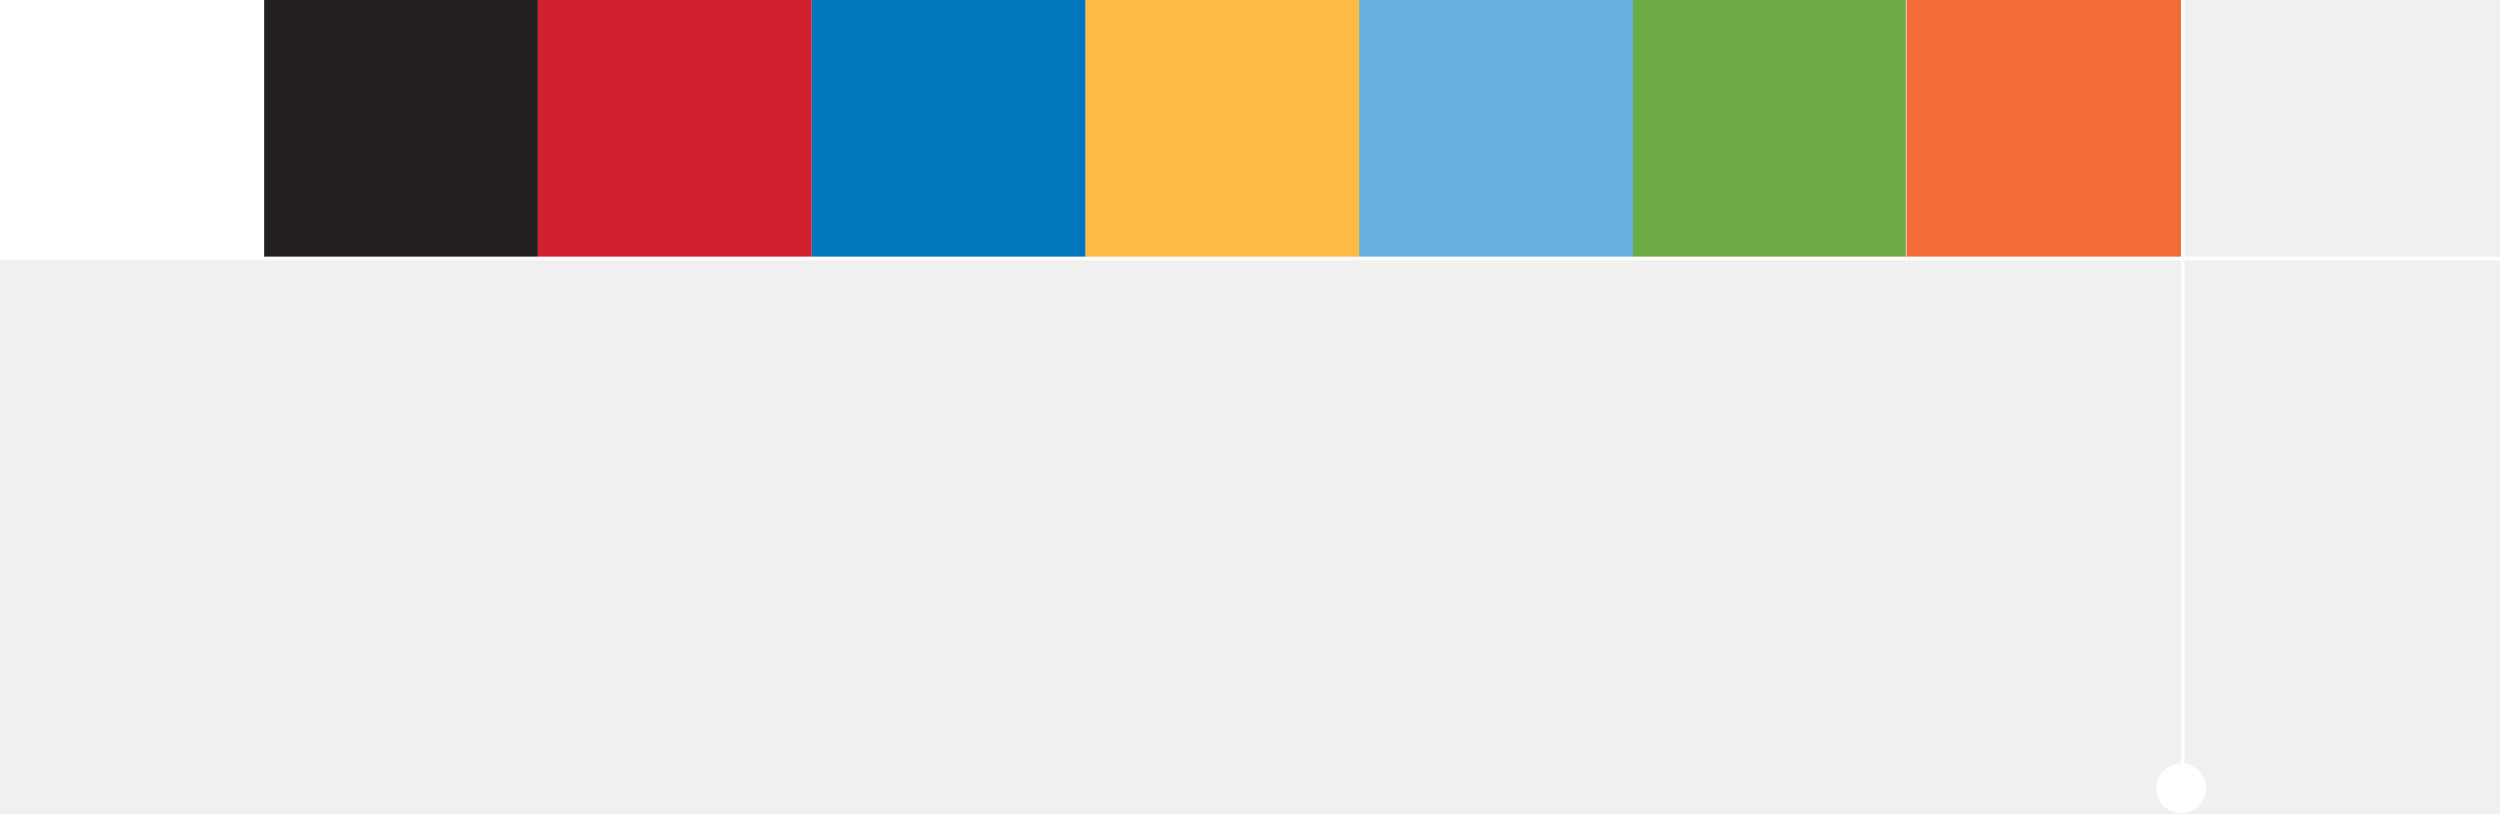
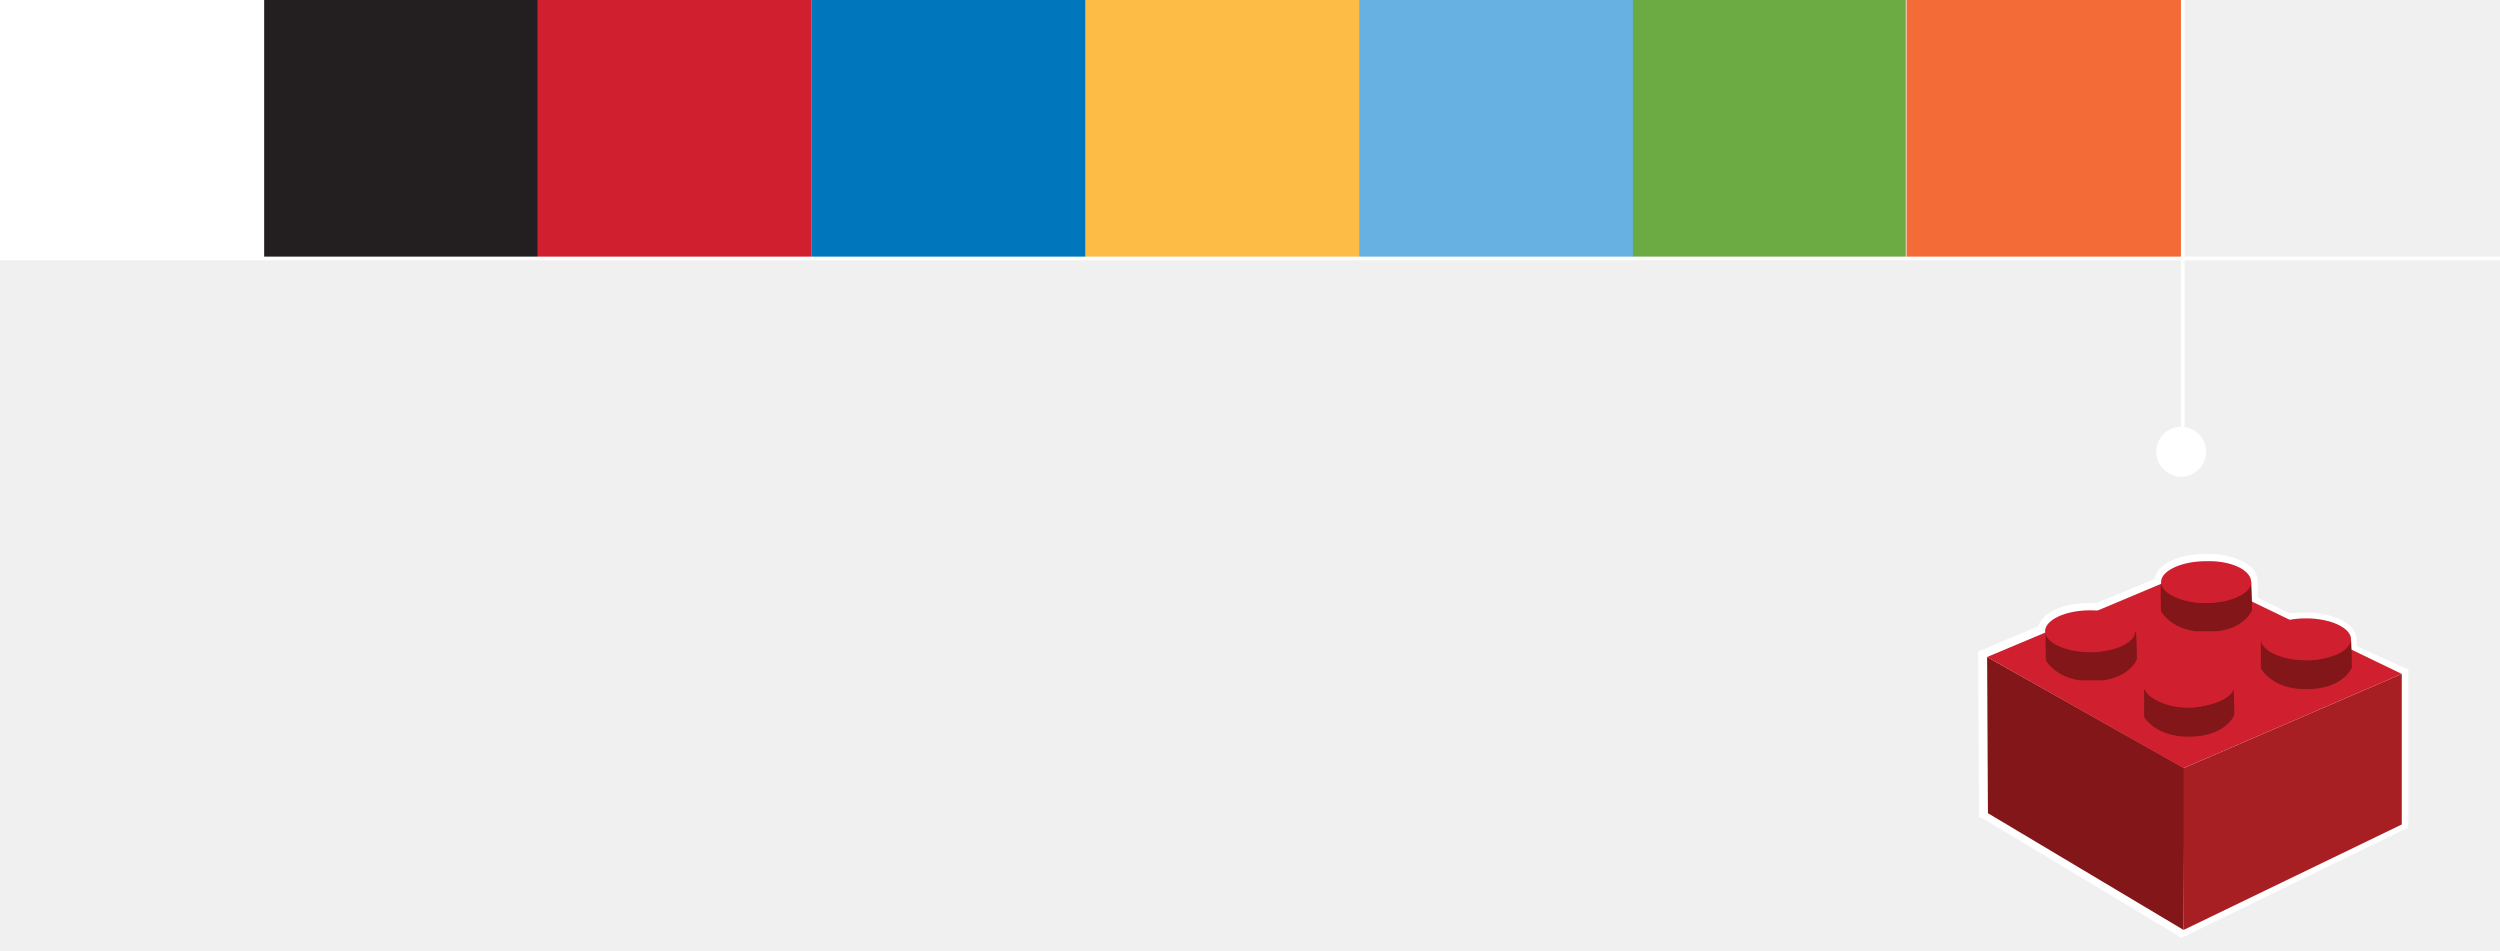
- <svg xmlns="http://www.w3.org/2000/svg" xmlns:xlink="http://www.w3.org/1999/xlink" version="1.1" id="Layer_1" x="0px" y="0px" viewBox="0 0 310.5 101" style="enable-background:new 0 0 310.5 101;" xml:space="preserve">
+ <svg xmlns="http://www.w3.org/2000/svg" xmlns:xlink="http://www.w3.org/1999/xlink" version="1.1" id="Layer_1" x="0px" y="0px" viewBox="0 0 310.5 118" style="enable-background:new 0 0 310.5 118;" xml:space="preserve">
  <style type="text/css">
	.st0{fill:#F36C38;}
	.st1{fill:#6CAB43;}
	.st2{fill:#66B1E2;}
	.st3{fill:#FDBC46;}
	.st4{fill:#0076BD;}
	.st5{fill:#D0202F;}
	.st6{fill:#231F20;}
	.st7{fill:#FFFFFF;}
	.st8{clip-path:url(#SVGID_2_);}
	.st9{fill:none;stroke:#FFFFFF;stroke-width:0.455;}
	.st10{clip-path:url(#SVGID_4_);}
+ 	.st11{fill:none;stroke:#FFFFFF;stroke-width:0.824;stroke-miterlimit:10;}
+ 	.st12{fill:#821619;}
+ 	.st13{fill:#A81F23;}
+ 	.st14{clip-path:url(#SVGID_6_);}
+ 	.st15{clip-path:url(#SVGID_8_);}
+ 	.st16{clip-path:url(#SVGID_10_);}
+ 	.st17{clip-path:url(#SVGID_12_);}
</style>
  <g id="Layer_2">
    <g id="Layer_1-2">
      <rect x="236.8" class="st0" width="34.3" height="32.1" />
      <rect x="202.7" class="st1" width="34" height="32.1" />
      <rect x="168.8" class="st2" width="34" height="32.1" />
      <rect x="134.8" class="st3" width="34" height="32.1" />
      <rect x="100.8" class="st4" width="34" height="32.1" />
      <rect x="66.8" class="st5" width="34" height="32.1" />
      <rect x="32.8" class="st6" width="34" height="32.1" />
      <rect class="st7" width="32.8" height="32.1" />
      <g>
-         <defs>
-           <rect id="SVGID_1_" width="310.5" height="101" />
-         </defs>
-         <clipPath id="SVGID_2_">
-           <use xlink:href="#SVGID_1_" style="overflow:visible;" />
-         </clipPath>
-         <g class="st8">
-           <line class="st9" x1="0" y1="32.1" x2="310.5" y2="32.1" />
+         <g>
+           <g>
+             <defs>
+               <rect id="SVGID_1_" width="310.5" height="59.2" />
+             </defs>
+             <clipPath id="SVGID_2_">
+               <use xlink:href="#SVGID_1_" style="overflow:visible;" />
+             </clipPath>
+             <g class="st8">
+               <line class="st9" x1="0" y1="32.1" x2="310.5" y2="32.1" />
+             </g>
+           </g>
        </g>
      </g>
-       <line class="st9" x1="271.1" y1="0" x2="271.1" y2="96.5" />
+       <line class="st9" x1="271.1" y1="0" x2="271.1" y2="55.5" />
      <g>
-         <defs>
-           <rect id="SVGID_3_" width="310.5" height="101" />
-         </defs>
-         <clipPath id="SVGID_4_">
-           <use xlink:href="#SVGID_3_" style="overflow:visible;" />
-         </clipPath>
-         <g class="st10">
-           <path class="st7" d="M270.9,101c1.7,0,3.1-1.4,3.1-3.1s-1.4-3.1-3.1-3.1c-1.7,0-3.1,1.4-3.1,3.1c0,0,0,0,0,0      C267.8,99.6,269.2,101,270.9,101" />
+         <g>
+           <g>
+             <defs>
+               <rect id="SVGID_3_" width="310.5" height="59.2" />
+             </defs>
+             <clipPath id="SVGID_4_">
+               <use xlink:href="#SVGID_3_" style="overflow:visible;" />
+             </clipPath>
+             <g class="st10">
+               <path class="st7" d="M270.9,59.2c1.7,0,3.1-1.4,3.1-3.1s-1.4-3.1-3.1-3.1s-3.1,1.4-3.1,3.1l0,0        C267.8,57.8,269.2,59.2,270.9,59.2" />
+             </g>
+           </g>
        </g>
      </g>
    </g>
  </g>
+   <g>
+     <path class="st7" d="M298.7,102.4V83.7v-0.3l-0.3-0.1l-6.1-2.8c0-0.3,0-0.5,0-0.6c0-0.3,0-0.3,0-0.4c0-1.7-2.6-3-5.9-3   c-0.6,0-1.4,0-2.1,0.1l-4.3-2.1c0-0.8,0-2.2,0-2.3c0-1.7-2.6-3-5.9-3c-3.5,0-6.1,1.3-6.1,3l-7.5,3.1c-0.3,0-0.4,0-0.6,0h-0.3   c-3.4,0-5.8,1.2-6.1,2.8c-0.9,0.4-4.7,1.9-7.1,3l-0.3,0.1v0.3l0.1,19.4v0.3l0.3,0.1l24.3,14.6l0.1,0.1l0.3-0.1l27.1-13.2l0.3-0.1   L298.7,102.4z" />
+     <path class="st11" d="M298.7,102.4V83.7v-0.3l-0.3-0.1l-6.1-2.8c0-0.3,0-0.5,0-0.6c0-0.3,0-0.3,0-0.4c0-1.7-2.6-3-5.9-3   c-0.6,0-1.4,0-2.1,0.1l-4.3-2.1c0-0.8,0-2.2,0-2.3c0-1.7-2.6-3-5.9-3c-3.5,0-6.1,1.3-6.1,3l-7.5,3.1c-0.3,0-0.4,0-0.6,0h-0.3   c-3.4,0-5.8,1.2-6.1,2.8c-0.9,0.4-4.7,1.9-7.1,3l-0.3,0.1v0.3l0.1,19.4v0.3l0.3,0.1l24.3,14.6l0.1,0.1l0.3-0.1l27.1-13.2l0.3-0.1   L298.7,102.4z" />
+   </g>
+   <polygon class="st12" points="246.8,81.6 246.9,101 271.2,115.5 271.3,95.4 " />
+   <polygon class="st13" points="271.2,95.4 271.2,115.5 298.3,102.4 298.3,83.7 " />
+   <polygon class="st5" points="246.8,81.6 272,71 298.3,83.7 271.2,95.4 " />
+   <g>
+     <g>
+       <defs>
+         <path id="SVGID_5_" d="M259.7,81c-4.3,0-5.6-2.5-5.6-2.5c-0.1,0.9,0,3,0,3.5c0,0,1.3,2.6,5.6,2.6c4.7,0,5.7-2.7,5.7-2.7     c0-0.5,0-1.6-0.1-3.5C263.8,80.1,261.8,81,259.7,81" />
+       </defs>
+       <clipPath id="SVGID_6_">
+         <use xlink:href="#SVGID_5_" style="overflow:visible;" />
+       </clipPath>
+       <g class="st14">
+         <rect x="254" y="78.4" class="st12" width="11.4" height="6.1" />
+       </g>
+     </g>
+   </g>
+   <g>
+     <path class="st5" d="M265.2,78.4c0,1.4-2.5,2.6-5.6,2.6s-5.6-1.2-5.6-2.6c0-1.4,2.5-2.6,5.6-2.6S265.2,77,265.2,78.4" />
+   </g>
+   <g>
+     <g>
+       <defs>
+         <path id="SVGID_7_" d="M274,74.9c-4.3,0-5.6-2.5-5.6-2.5c-0.1,0.9,0,3,0,3.5c0,0,1.3,2.6,5.6,2.6c4.7,0,5.7-2.7,5.7-2.7     c0-0.5,0-1.6-0.1-3.5C278.3,74,276.1,74.9,274,74.9" />
+       </defs>
+       <clipPath id="SVGID_8_">
+         <use xlink:href="#SVGID_7_" style="overflow:visible;" />
+       </clipPath>
+       <g class="st15">
+         <rect x="268.3" y="72.3" class="st12" width="11.4" height="6.1" />
+       </g>
+     </g>
+   </g>
+   <g>
+     <path class="st5" d="M279.6,72.3c0,1.4-2.5,2.6-5.6,2.6s-5.6-1.2-5.6-2.6c0-1.4,2.5-2.6,5.6-2.6C277.1,69.6,279.6,70.8,279.6,72.3" />
+   </g>
+   <g>
+     <g>
+       <defs>
+         <path id="SVGID_9_" d="M271.8,87.9c-4.3,0-5.6-2.5-5.6-2.5c-0.1,0.9,0,3,0,3.5c0,0,1.3,2.6,5.6,2.6c4.7,0,5.7-2.7,5.7-2.7     c0-0.5,0-1.6-0.1-3.5C276.1,87,274,87.9,271.8,87.9" />
+       </defs>
+       <clipPath id="SVGID_10_">
+         <use xlink:href="#SVGID_9_" style="overflow:visible;" />
+       </clipPath>
+       <g class="st16">
+         <rect x="266.3" y="85.4" class="st12" width="11.4" height="6.1" />
+       </g>
+     </g>
+   </g>
+   <g>
+     <path class="st5" d="M277.5,85.2c0,1.4-2.5,2.6-5.6,2.6s-5.6-1.2-5.6-2.6c0-1.4,2.5-2.6,5.6-2.6C274.9,82.6,277.5,83.8,277.5,85.2" />
+   </g>
+   <g>
+     <g>
+       <defs>
+         <path id="SVGID_11_" d="M286.4,82c-4.3,0-5.6-2.5-5.6-2.5c-0.1,0.9,0,3,0,3.5c0,0,1.3,2.6,5.6,2.6c4.7,0,5.7-2.7,5.7-2.7     c0-0.5,0-1.6-0.1-3.5C290.6,81.2,288.5,82.1,286.4,82" />
+       </defs>
+       <clipPath id="SVGID_12_">
+         <use xlink:href="#SVGID_11_" style="overflow:visible;" />
+       </clipPath>
+       <g class="st17">
+         <rect x="280.8" y="79.5" class="st12" width="11.4" height="6.1" />
+       </g>
+     </g>
+   </g>
+   <g>
+     <path class="st5" d="M292,79.4c0,1.4-2.5,2.6-5.6,2.6c-3.1,0-5.6-1.2-5.6-2.6c0-1.4,2.5-2.6,5.6-2.6C289.5,76.8,292,78,292,79.4" />
+   </g>
</svg>
